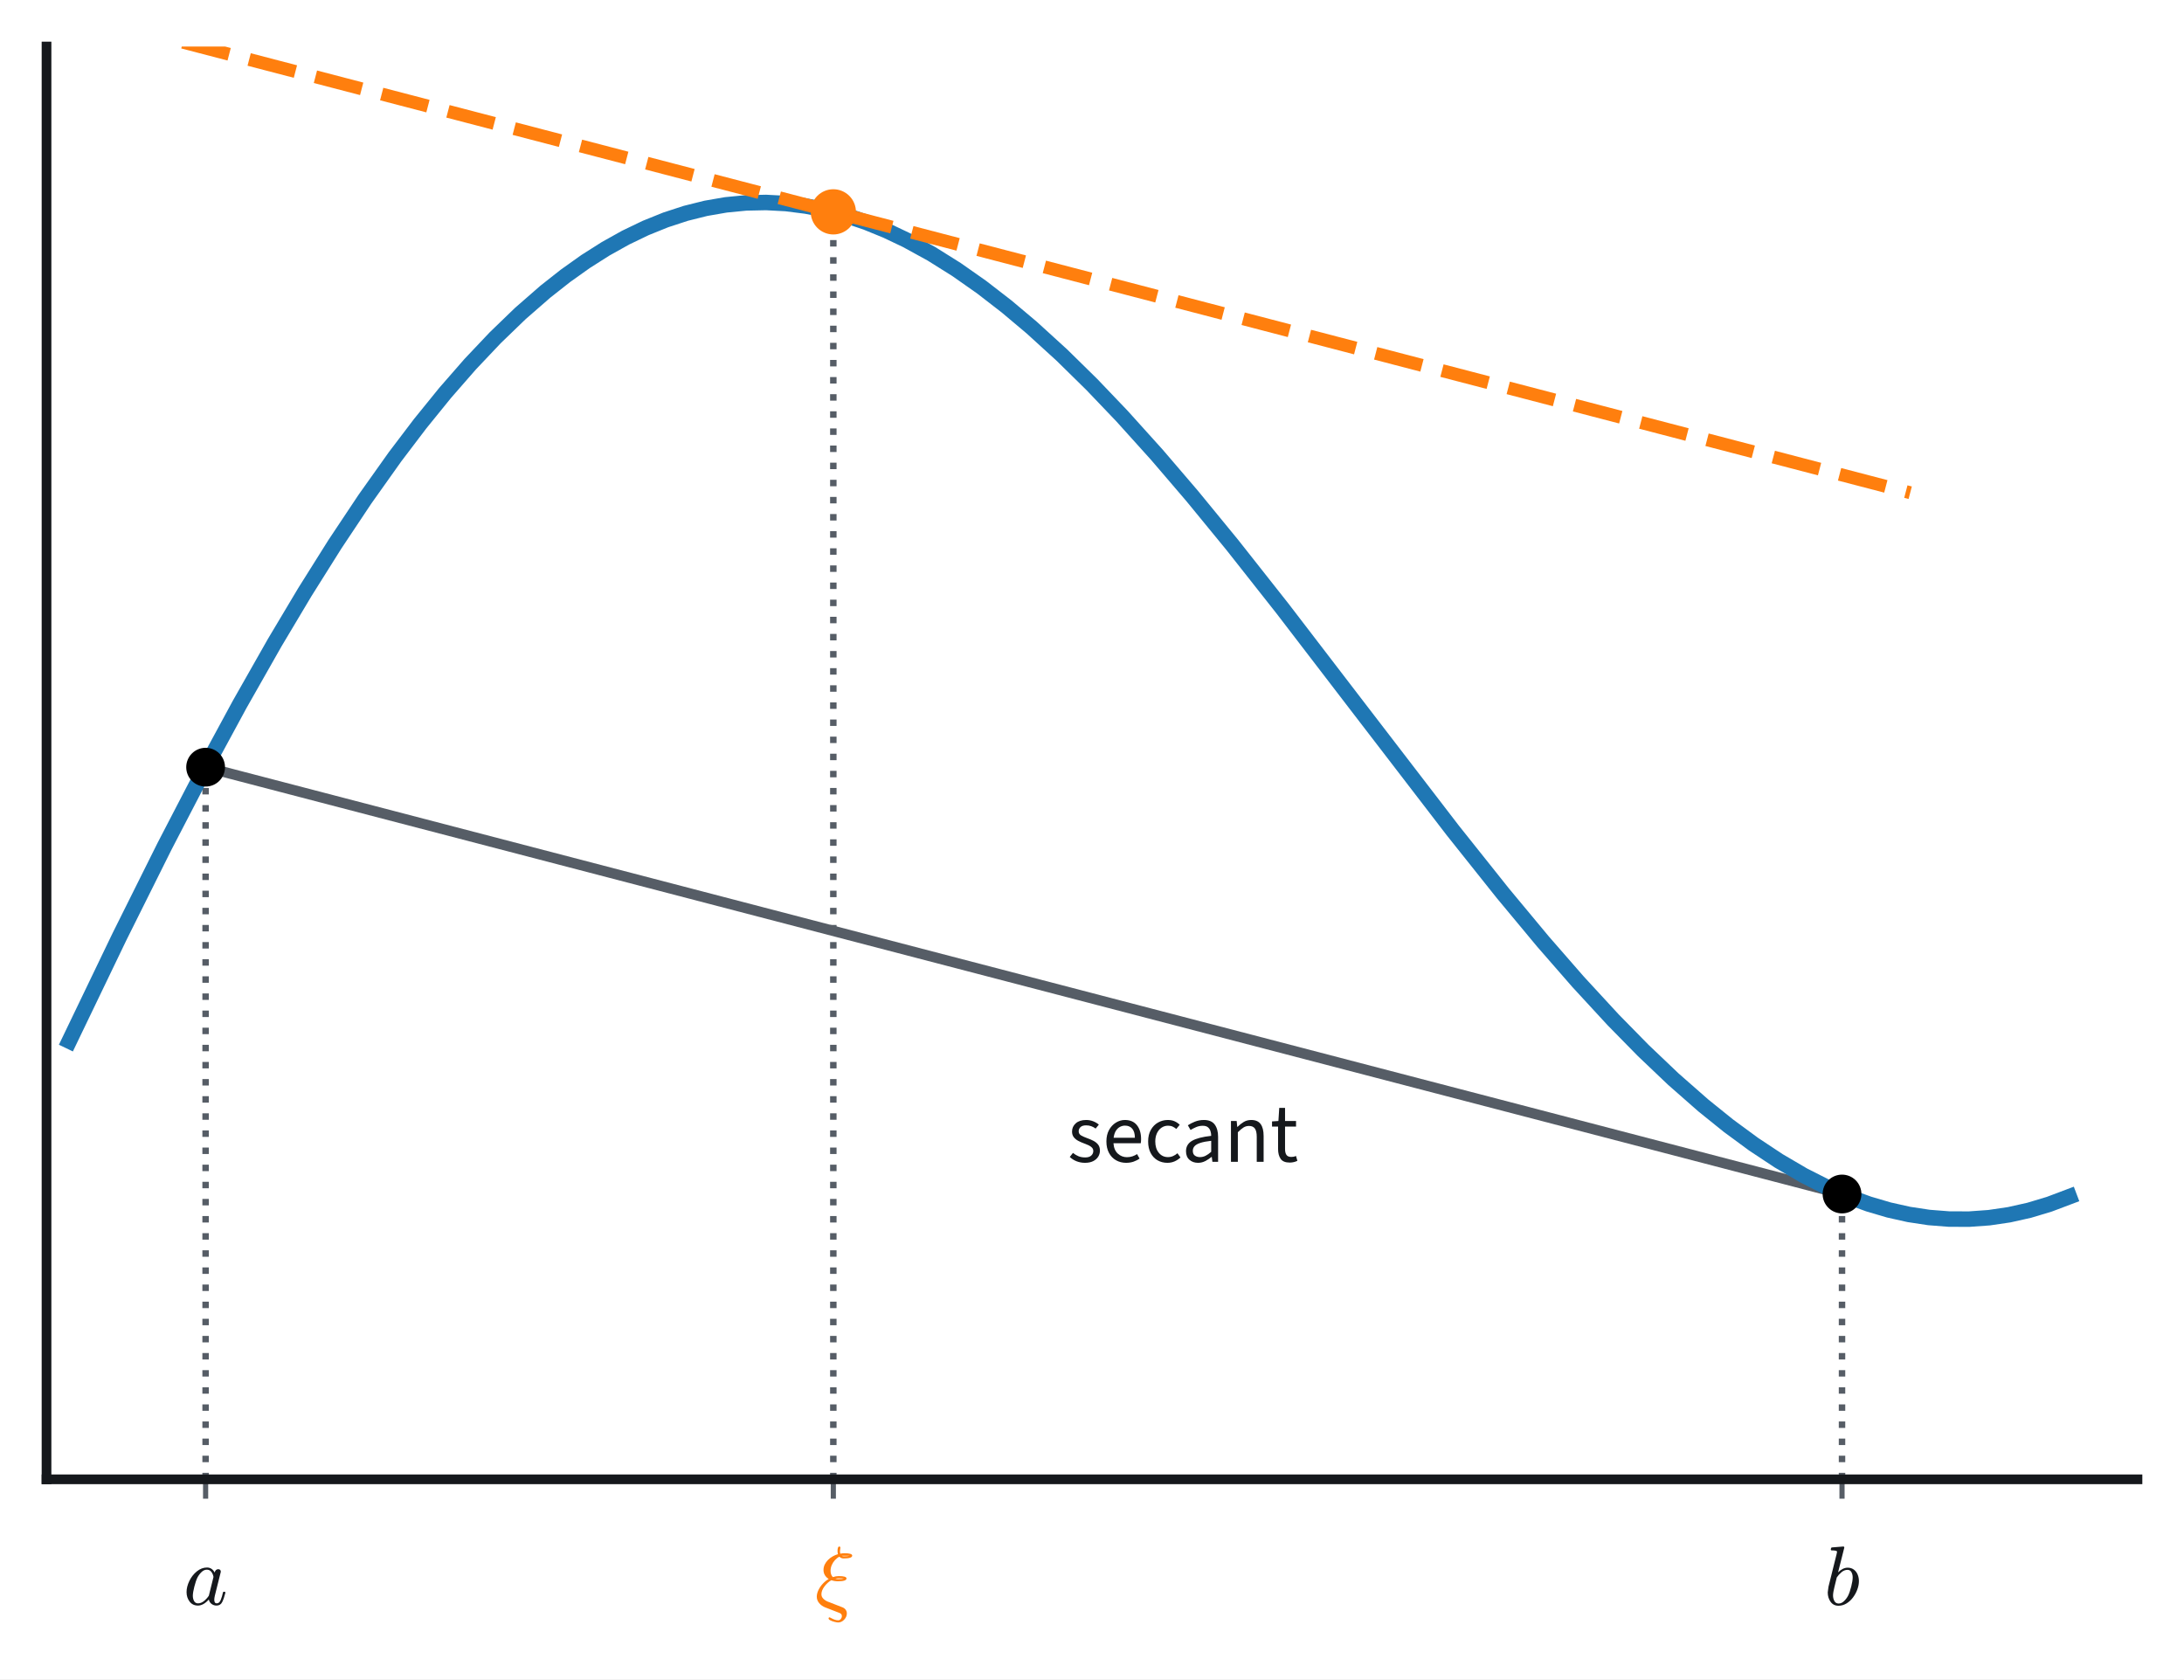
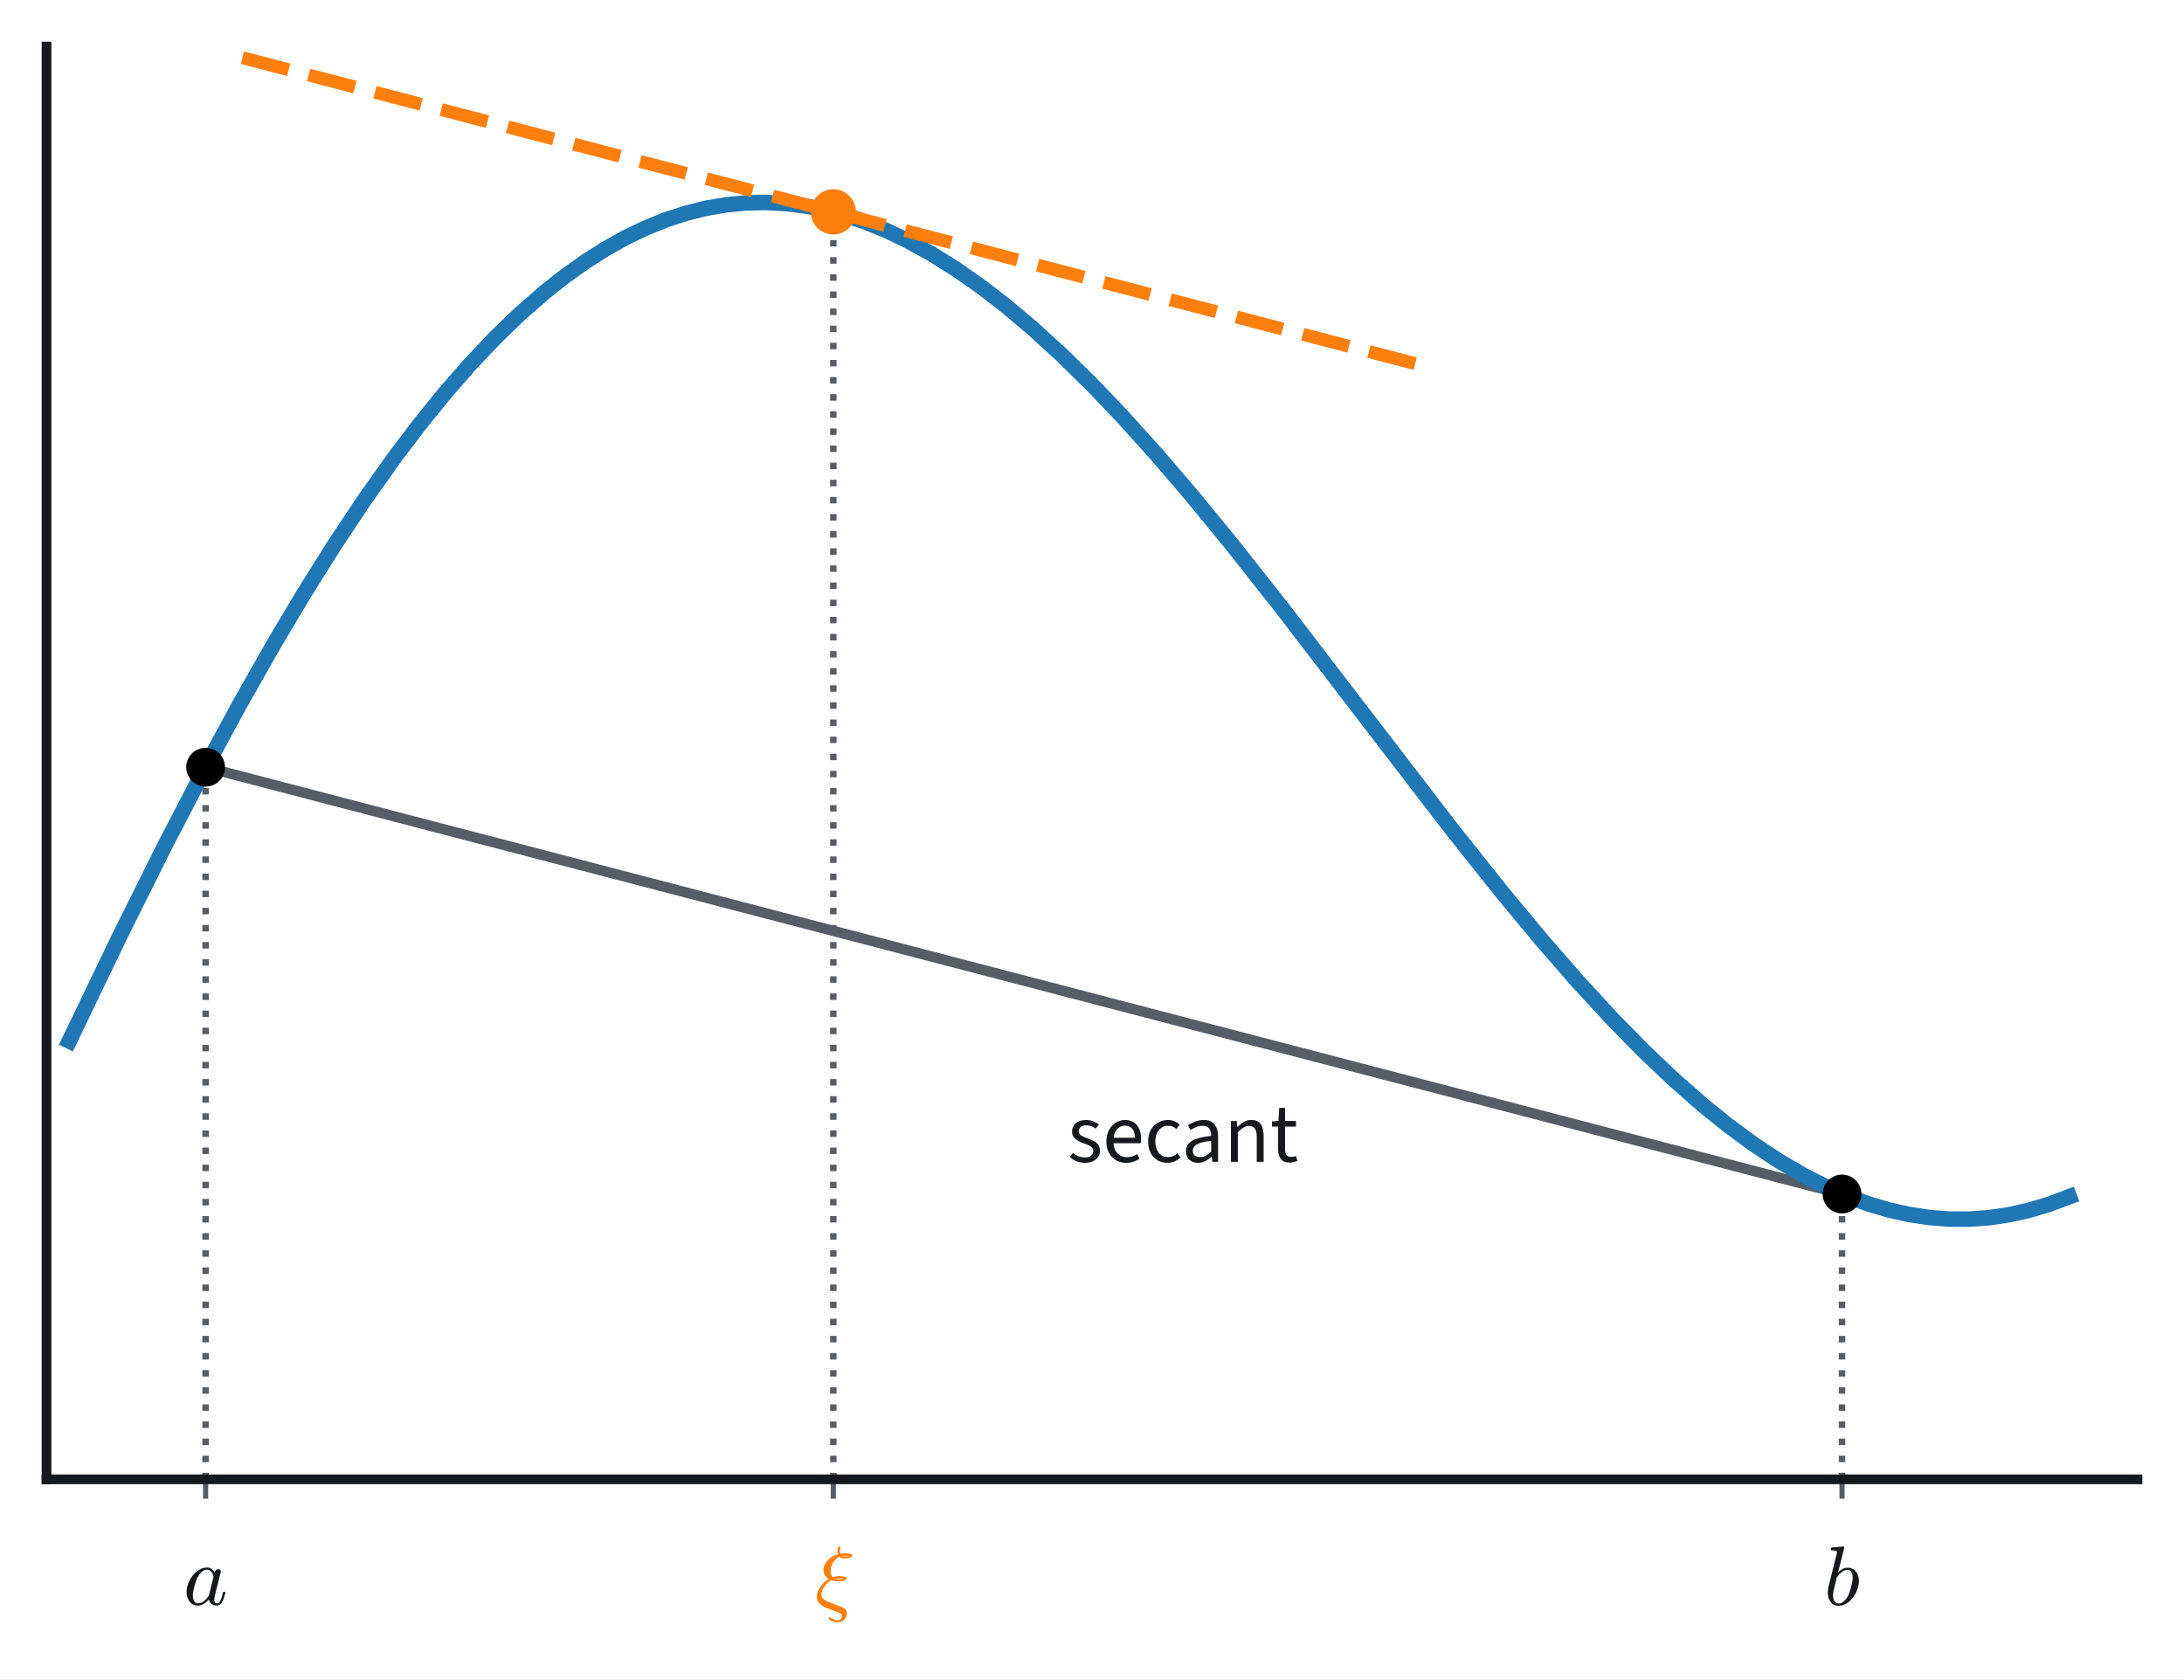
<svg xmlns="http://www.w3.org/2000/svg" xmlns:xlink="http://www.w3.org/1999/xlink" width="338.04pt" height="259.898pt" viewBox="0 0 338.04 259.898" version="1.1">
  <defs>
    <style type="text/css">*{stroke-linejoin: round; stroke-linecap: butt}</style>
  </defs>
  <g id="figure_1">
    <g id="patch_1">
      <path d="M 0 259.898  L 338.04 259.898  L 338.04 0  L 0 0  z " style="fill: #ffffff" />
    </g>
    <g id="axes_1">
      <g id="patch_2">
        <path d="M 7.2 228.96  L 330.84 228.96  L 330.84 7.2  L 7.2 7.2  z " style="fill: #ffffff" />
      </g>
      <g id="line2d_1">
        <path d="M 31.825 228.96  L 31.825 118.74  " clip-path="url(#p50a3404e61)" style="fill: none; stroke-dasharray: 1,1.65; stroke-dashoffset: 0; stroke: #565d66" />
      </g>
      <g id="line2d_2">
        <path d="M 128.983 228.96  L 128.983 32.789  " clip-path="url(#p50a3404e61)" style="fill: none; stroke-dasharray: 1,1.65; stroke-dashoffset: 0; stroke: #565d66" />
      </g>
      <g id="line2d_3">
        <path d="M 285.108 228.96  L 285.108 184.802  " clip-path="url(#p50a3404e61)" style="fill: none; stroke-dasharray: 1,1.65; stroke-dashoffset: 0; stroke: #565d66" />
      </g>
      <g id="matplotlib.axis_1">
        <g id="xtick_1">
          <g id="line2d_4">
            <defs>
              <path id="m31491b1da5" d="M 0 0  L 0 3  " style="stroke: #565d66; stroke-width: 0.8" />
            </defs>
            <g>
              <use xlink:href="#m31491b1da5" x="31.825" y="228.96" style="fill: #565d66; stroke: #565d66; stroke-width: 0.8" />
            </g>
          </g>
          <g id="text_1">
            <g style="fill: #15181c" transform="translate(28.37978 248.46) scale(0.13 -0.13)">
              <defs>
                <path id="Cmmi10-79" d="M 1113 -72  Q 709 -72 476 233  Q 244 538 244 953  Q 244 1363 456 1803  Q 669 2244 1030 2536  Q 1391 2828 1806 2828  Q 1997 2828 2147 2725  Q 2297 2622 2381 2444  Q 2453 2700 2663 2700  Q 2744 2700 2798 2651  Q 2853 2603 2853 2522  Q 2853 2503 2851 2493  Q 2850 2484 2847 2472  L 2400 684  Q 2356 494 2356 372  Q 2356 97 2541 97  Q 2741 97 2845 351  Q 2950 606 3022 941  Q 3034 978 3072 978  L 3150 978  Q 3175 978 3190 956  Q 3206 934 3206 916  Q 3094 469 2961 198  Q 2828 -72 2528 -72  Q 2313 -72 2147 54  Q 1981 181 1941 391  Q 1528 -72 1113 -72  z M 1119 97  Q 1350 97 1567 270  Q 1784 444 1941 678  Q 1947 684 1947 697  L 2291 2088  L 2297 2106  Q 2259 2334 2132 2498  Q 2006 2663 1791 2663  Q 1575 2663 1389 2486  Q 1203 2309 1075 2069  Q 950 1813 836 1366  Q 722 919 722 672  Q 722 450 817 273  Q 913 97 1119 97  z " transform="scale(0.015625)" />
              </defs>
              <use xlink:href="#Cmmi10-79" transform="translate(0 0.8125)" />
            </g>
          </g>
        </g>
        <g id="xtick_2">
          <g id="line2d_5">
            <g>
              <use xlink:href="#m31491b1da5" x="128.983" y="228.96" style="fill: #565d66; stroke: #565d66; stroke-width: 0.8" />
            </g>
          </g>
          <g id="text_2">
            <g style="fill: #ff7f0e" transform="translate(126.1233 248.46) scale(0.13 -0.13)">
              <defs>
                <path id="Cmmi10-7" d="M 1044 -997  Q 1053 -922 1131 -922  Q 1138 -922 1252 -984  Q 1366 -1047 1503 -1097  Q 1641 -1147 1778 -1147  Q 1897 -1147 1978 -1045  Q 2059 -944 2059 -825  Q 2059 -656 1881 -588  L 794 -166  Q 513 -56 330 161  Q 147 378 147 653  Q 147 900 278 1167  Q 409 1434 615 1651  Q 822 1869 1056 2003  Q 869 2116 764 2292  Q 659 2469 659 2681  Q 659 2906 751 3100  Q 844 3294 1003 3453  Q 1163 3613 1359 3723  Q 1556 3834 1759 3891  Q 1728 4022 1728 4128  Q 1728 4475 1863 4475  Q 1897 4475 1922 4450  Q 1947 4425 1947 4391  Q 1947 4359 1930 4253  Q 1913 4147 1913 4122  Q 1913 4013 1941 3928  Q 2106 3963 2259 3963  Q 2847 3963 2847 3781  Q 2847 3566 2194 3566  Q 1994 3566 1869 3700  Q 1684 3606 1528 3434  Q 1372 3263 1284 3052  Q 1197 2841 1197 2625  Q 1197 2325 1369 2144  Q 1597 2222 1825 2222  Q 2413 2222 2413 2041  Q 2413 1825 1759 1825  Q 1494 1825 1259 1906  Q 975 1753 737 1440  Q 500 1128 500 838  Q 500 650 636 508  Q 772 366 972 281  L 2106 -159  Q 2253 -216 2345 -339  Q 2438 -463 2438 -622  Q 2438 -884 2236 -1098  Q 2034 -1313 1772 -1313  Q 1691 -1313 1506 -1269  Q 1322 -1225 1183 -1153  Q 1044 -1081 1044 -997  z M 1563 2022  Q 1647 1991 1772 1991  Q 2081 1991 2216 2028  Q 2094 2053 1819 2053  Q 1709 2053 1563 2022  z M 2053 3769  Q 2109 3731 2209 3731  Q 2516 3731 2650 3769  L 2053 3769  z " transform="scale(0.015625)" />
              </defs>
              <use xlink:href="#Cmmi10-7" transform="translate(0 0.078125)" />
            </g>
          </g>
        </g>
        <g id="xtick_3">
          <g id="line2d_6">
            <g>
              <use xlink:href="#m31491b1da5" x="285.108" y="228.96" style="fill: #565d66; stroke: #565d66; stroke-width: 0.8" />
            </g>
          </g>
          <g id="text_3">
            <g style="fill: #15181c" transform="translate(282.3133 248.46) scale(0.13 -0.13)">
              <defs>
                <path id="Cmmi10-4b" d="M 1106 -72  Q 719 -72 503 231  Q 288 534 288 941  Q 288 1000 317 1173  Q 347 1347 347 1388  L 966 3872  Q 991 3981 997 4044  Q 997 4147 581 4147  Q 519 4147 519 4231  Q 522 4247 533 4287  Q 544 4328 561 4350  Q 578 4372 609 4372  L 1472 4441  Q 1550 4441 1550 4359  L 1075 2472  Q 1438 2828 1806 2828  Q 2078 2828 2273 2684  Q 2469 2541 2566 2306  Q 2663 2072 2663 1806  Q 2663 1497 2542 1167  Q 2422 838 2209 555  Q 1997 272 1712 100  Q 1428 -72 1106 -72  z M 1119 97  Q 1338 97 1528 280  Q 1719 463 1838 691  Q 1966 947 2077 1386  Q 2188 1825 2188 2088  Q 2188 2316 2092 2489  Q 1997 2663 1791 2663  Q 1559 2663 1348 2492  Q 1138 2322 978 2088  L 800 1363  Q 697 959 691 716  Q 691 475 795 286  Q 900 97 1119 97  z " transform="scale(0.015625)" />
              </defs>
              <use xlink:href="#Cmmi10-4b" transform="translate(0 0.609375)" />
            </g>
          </g>
        </g>
      </g>
      <g id="matplotlib.axis_2" />
      <g id="line2d_7">
        <path d="M 31.825 118.74  L 285.108 184.802  " clip-path="url(#p50a3404e61)" style="fill: none; stroke: #565d66; stroke-width: 1.6; stroke-linecap: square" />
      </g>
      <g id="patch_3">
        <path d="M 7.2 228.96  L 7.2 7.2  " style="fill: none; stroke: #15181c; stroke-width: 1.5; stroke-linejoin: miter; stroke-linecap: square" />
      </g>
      <g id="patch_4">
        <path d="M 7.2 228.96  L 330.84 228.96  " style="fill: none; stroke: #15181c; stroke-width: 1.5; stroke-linejoin: miter; stroke-linecap: square" />
      </g>
      <g id="line2d_8">
        <path d="M 10.718 161.136  L 18.476 145.008  L 25.459 130.998  L 31.666 119.039  L 37.097 109.015  L 42.528 99.449  L 47.183 91.647  L 51.838 84.238  L 56.494 77.247  L 61.149 70.694  L 65.028 65.584  L 68.907 60.801  L 72.787 56.357  L 76.666 52.26  L 80.545 48.516  L 84.425 45.133  L 87.528 42.689  L 90.632 40.48  L 93.735 38.51  L 96.838 36.777  L 99.942 35.285  L 103.045 34.032  L 106.149 33.018  L 109.252 32.243  L 112.356 31.706  L 115.459 31.405  L 118.563 31.338  L 121.666 31.503  L 124.769 31.896  L 127.873 32.514  L 130.976 33.353  L 134.08 34.41  L 137.183 35.678  L 140.287 37.154  L 144.166 39.282  L 148.045 41.713  L 151.925 44.435  L 155.804 47.435  L 159.683 50.698  L 164.338 54.939  L 168.994 59.511  L 173.649 64.383  L 179.08 70.407  L 184.511 76.749  L 190.718 84.32  L 198.476 94.151  L 210.114 109.329  L 224.856 128.52  L 232.614 138.256  L 238.821 145.722  L 244.252 151.95  L 249.683 157.841  L 254.338 162.584  L 258.993 167.014  L 263.649 171.102  L 267.528 174.228  L 271.407 177.083  L 275.287 179.653  L 279.166 181.925  L 283.045 183.888  L 286.149 185.228  L 289.252 186.357  L 292.356 187.271  L 295.459 187.965  L 298.562 188.435  L 301.666 188.678  L 304.769 188.69  L 307.873 188.468  L 310.976 188.012  L 314.08 187.318  L 317.183 186.386  L 320.287 185.215  L 320.287 185.215  " clip-path="url(#p50a3404e61)" style="fill: none; stroke: #1f77b4; stroke-width: 2.4; stroke-linecap: square" />
      </g>
      <g id="text_4">
        <g style="fill: #15181c" transform="translate(165.2163 179.8178) scale(0.13 -0.13)">
          <defs>
            <path id="SourceSans3-Regular-2e" d="M 1338 -77  Q 998 -77 697 41  Q 397 160 179 371  L 422 678  Q 627 512 848 422  Q 1069 333 1357 333  Q 1664 333 1817 477  Q 1971 621 1971 819  Q 1971 979 1868 1084  Q 1766 1190 1606 1264  Q 1446 1338 1267 1402  Q 1037 1485 825 1597  Q 614 1709 483 1878  Q 352 2048 352 2304  Q 352 2682 637 2934  Q 922 3187 1427 3187  Q 1715 3187 1964 3088  Q 2214 2989 2394 2835  L 2150 2534  Q 1990 2650 1814 2714  Q 1638 2778 1427 2778  Q 1133 2778 995 2643  Q 858 2509 858 2330  Q 858 2118 1043 2009  Q 1229 1901 1517 1798  Q 1760 1715 1981 1600  Q 2202 1485 2339 1309  Q 2477 1133 2477 851  Q 2477 602 2345 390  Q 2214 179 1961 51  Q 1709 -77 1338 -77  z " transform="scale(0.015625)" />
            <path id="SourceSans3-Regular-20" d="M 1702 2758  Q 1510 2758 1328 2665  Q 1146 2573 1014 2368  Q 883 2163 838 1830  L 2458 1830  Q 2458 2285 2259 2521  Q 2061 2758 1702 2758  z M 1786 -77  Q 1370 -77 1027 115  Q 685 307 486 675  Q 288 1043 288 1555  Q 288 2061 489 2425  Q 691 2790 1014 2988  Q 1338 3187 1696 3187  Q 2298 3187 2614 2790  Q 2931 2394 2931 1728  Q 2931 1645 2924 1568  Q 2918 1491 2906 1414  L 826 1414  Q 864 890 1161 621  Q 1459 352 1850 352  Q 2074 352 2269 416  Q 2464 480 2624 589  L 2816 243  Q 2611 102 2358 12  Q 2106 -77 1786 -77  z " transform="scale(0.015625)" />
            <path id="SourceSans3-Regular-1e" d="M 1760 -77  Q 1344 -77 1011 115  Q 678 307 486 672  Q 294 1037 294 1549  Q 294 2074 502 2438  Q 710 2803 1052 2995  Q 1395 3187 1792 3187  Q 2099 3187 2320 3084  Q 2541 2982 2701 2822  L 2438 2502  Q 2317 2611 2166 2681  Q 2016 2752 1811 2752  Q 1536 2752 1315 2601  Q 1094 2451 966 2179  Q 838 1907 838 1549  Q 838 1018 1107 688  Q 1376 358 1805 358  Q 2016 358 2201 441  Q 2387 525 2528 653  L 2758 333  Q 2566 147 2313 35  Q 2061 -77 1760 -77  z " transform="scale(0.015625)" />
            <path id="SourceSans3-Regular-1c" d="M 1242 -77  Q 851 -77 588 153  Q 326 384 326 806  Q 326 1331 787 1600  Q 1248 1869 2246 1978  Q 2246 2176 2188 2349  Q 2131 2522 1993 2634  Q 1856 2746 1600 2746  Q 1331 2746 1094 2643  Q 858 2541 672 2426  L 467 2784  Q 685 2931 1001 3059  Q 1318 3187 1690 3187  Q 2259 3187 2515 2838  Q 2771 2490 2771 1907  L 2771 0  L 2336 0  L 2291 371  L 2272 371  Q 2042 186 1789 54  Q 1536 -77 1242 -77  z M 1389 358  Q 1613 358 1817 460  Q 2022 563 2246 762  L 2246 1600  Q 1722 1542 1414 1440  Q 1107 1338 976 1190  Q 845 1043 845 838  Q 845 582 1005 470  Q 1165 358 1389 358  z " transform="scale(0.015625)" />
            <path id="SourceSans3-Regular-29" d="M 525 0  L 525 3110  L 960 3110  L 1005 2662  L 1024 2662  Q 1248 2886 1497 3036  Q 1747 3187 2067 3187  Q 2560 3187 2787 2876  Q 3014 2566 3014 1971  L 3014 0  L 2490 0  L 2490 1901  Q 2490 2336 2349 2534  Q 2208 2733 1901 2733  Q 1664 2733 1475 2611  Q 1286 2490 1050 2253  L 1050 0  L 525 0  z " transform="scale(0.015625)" />
            <path id="SourceSans3-Regular-2f" d="M 1504 -58  Q 1005 -58 809 227  Q 614 512 614 979  L 614 2682  L 154 2682  L 154 3078  L 640 3110  L 704 4109  L 1146 4109  L 1146 3110  L 1984 3110  L 1984 2682  L 1146 2682  L 1146 966  Q 1146 685 1251 528  Q 1357 371 1626 371  Q 1709 371 1798 387  Q 1888 403 1978 448  L 2086 77  Q 1965 13 1814 -22  Q 1664 -58 1504 -58  z " transform="scale(0.015625)" />
          </defs>
          <use xlink:href="#SourceSans3-Regular-2e" />
          <use xlink:href="#SourceSans3-Regular-20" transform="translate(41.90625 0)" />
          <use xlink:href="#SourceSans3-Regular-1e" transform="translate(91.5 0)" />
          <use xlink:href="#SourceSans3-Regular-1c" transform="translate(136.0938 0)" />
          <use xlink:href="#SourceSans3-Regular-29" transform="translate(186.5 0)" />
          <use xlink:href="#SourceSans3-Regular-2f" transform="translate(241.2031 0)" />
        </g>
      </g>
      <g id="line2d_9">
-         <path d="M 28.307 6.53  L 295.662 76.262  L 295.662 76.262  " clip-path="url(#p50a3404e61)" style="fill: none; stroke-dasharray: 7.4,3.2; stroke-dashoffset: 0; stroke: #ff7f0e; stroke-width: 2" />
+         <path d="M 37.52 8.933  L 220.447 56.645  L 220.447 56.645  " clip-path="url(#p50a3404e61)" style="fill: none; stroke-dasharray: 7.4,3.2; stroke-dashoffset: 0; stroke: #ff7f0e; stroke-width: 2" />
      </g>
      <g id="line2d_10">
        <defs>
          <path id="m419cd5582a" d="M 0 2.5  C 0.663 2.5 1.299 2.237 1.768 1.768  C 2.237 1.299 2.5 0.663 2.5 0  C 2.5 -0.663 2.237 -1.299 1.768 -1.768  C 1.299 -2.237 0.663 -2.5 0 -2.5  C -0.663 -2.5 -1.299 -2.237 -1.768 -1.768  C -2.237 -1.299 -2.5 -0.663 -2.5 0  C -2.5 0.663 -2.237 1.299 -1.768 1.768  C -1.299 2.237 -0.663 2.5 0 2.5  z " style="stroke: #000000" />
        </defs>
        <g clip-path="url(#p50a3404e61)">
          <use xlink:href="#m419cd5582a" x="31.825" y="118.74" style="stroke: #000000" />
        </g>
      </g>
      <g id="line2d_11">
        <g clip-path="url(#p50a3404e61)">
          <use xlink:href="#m419cd5582a" x="285.108" y="184.802" style="stroke: #000000" />
        </g>
      </g>
      <g id="line2d_12">
        <defs>
          <path id="m5d3d54e168" d="M 0 3  C 0.796 3 1.559 2.684 2.121 2.121  C 2.684 1.559 3 0.796 3 0  C 3 -0.796 2.684 -1.559 2.121 -2.121  C 1.559 -2.684 0.796 -3 0 -3  C -0.796 -3 -1.559 -2.684 -2.121 -2.121  C -2.684 -1.559 -3 -0.796 -3 0  C -3 0.796 -2.684 1.559 -2.121 2.121  C -1.559 2.684 -0.796 3 0 3  z " style="stroke: #ff7f0e" />
        </defs>
        <g clip-path="url(#p50a3404e61)">
          <use xlink:href="#m5d3d54e168" x="128.983" y="32.789" style="fill: #ff7f0e; stroke: #ff7f0e" />
        </g>
      </g>
    </g>
  </g>
  <defs>
    <clipPath id="p50a3404e61">
      <rect x="7.2" y="7.2" width="323.64" height="221.76" />
    </clipPath>
  </defs>
</svg>
